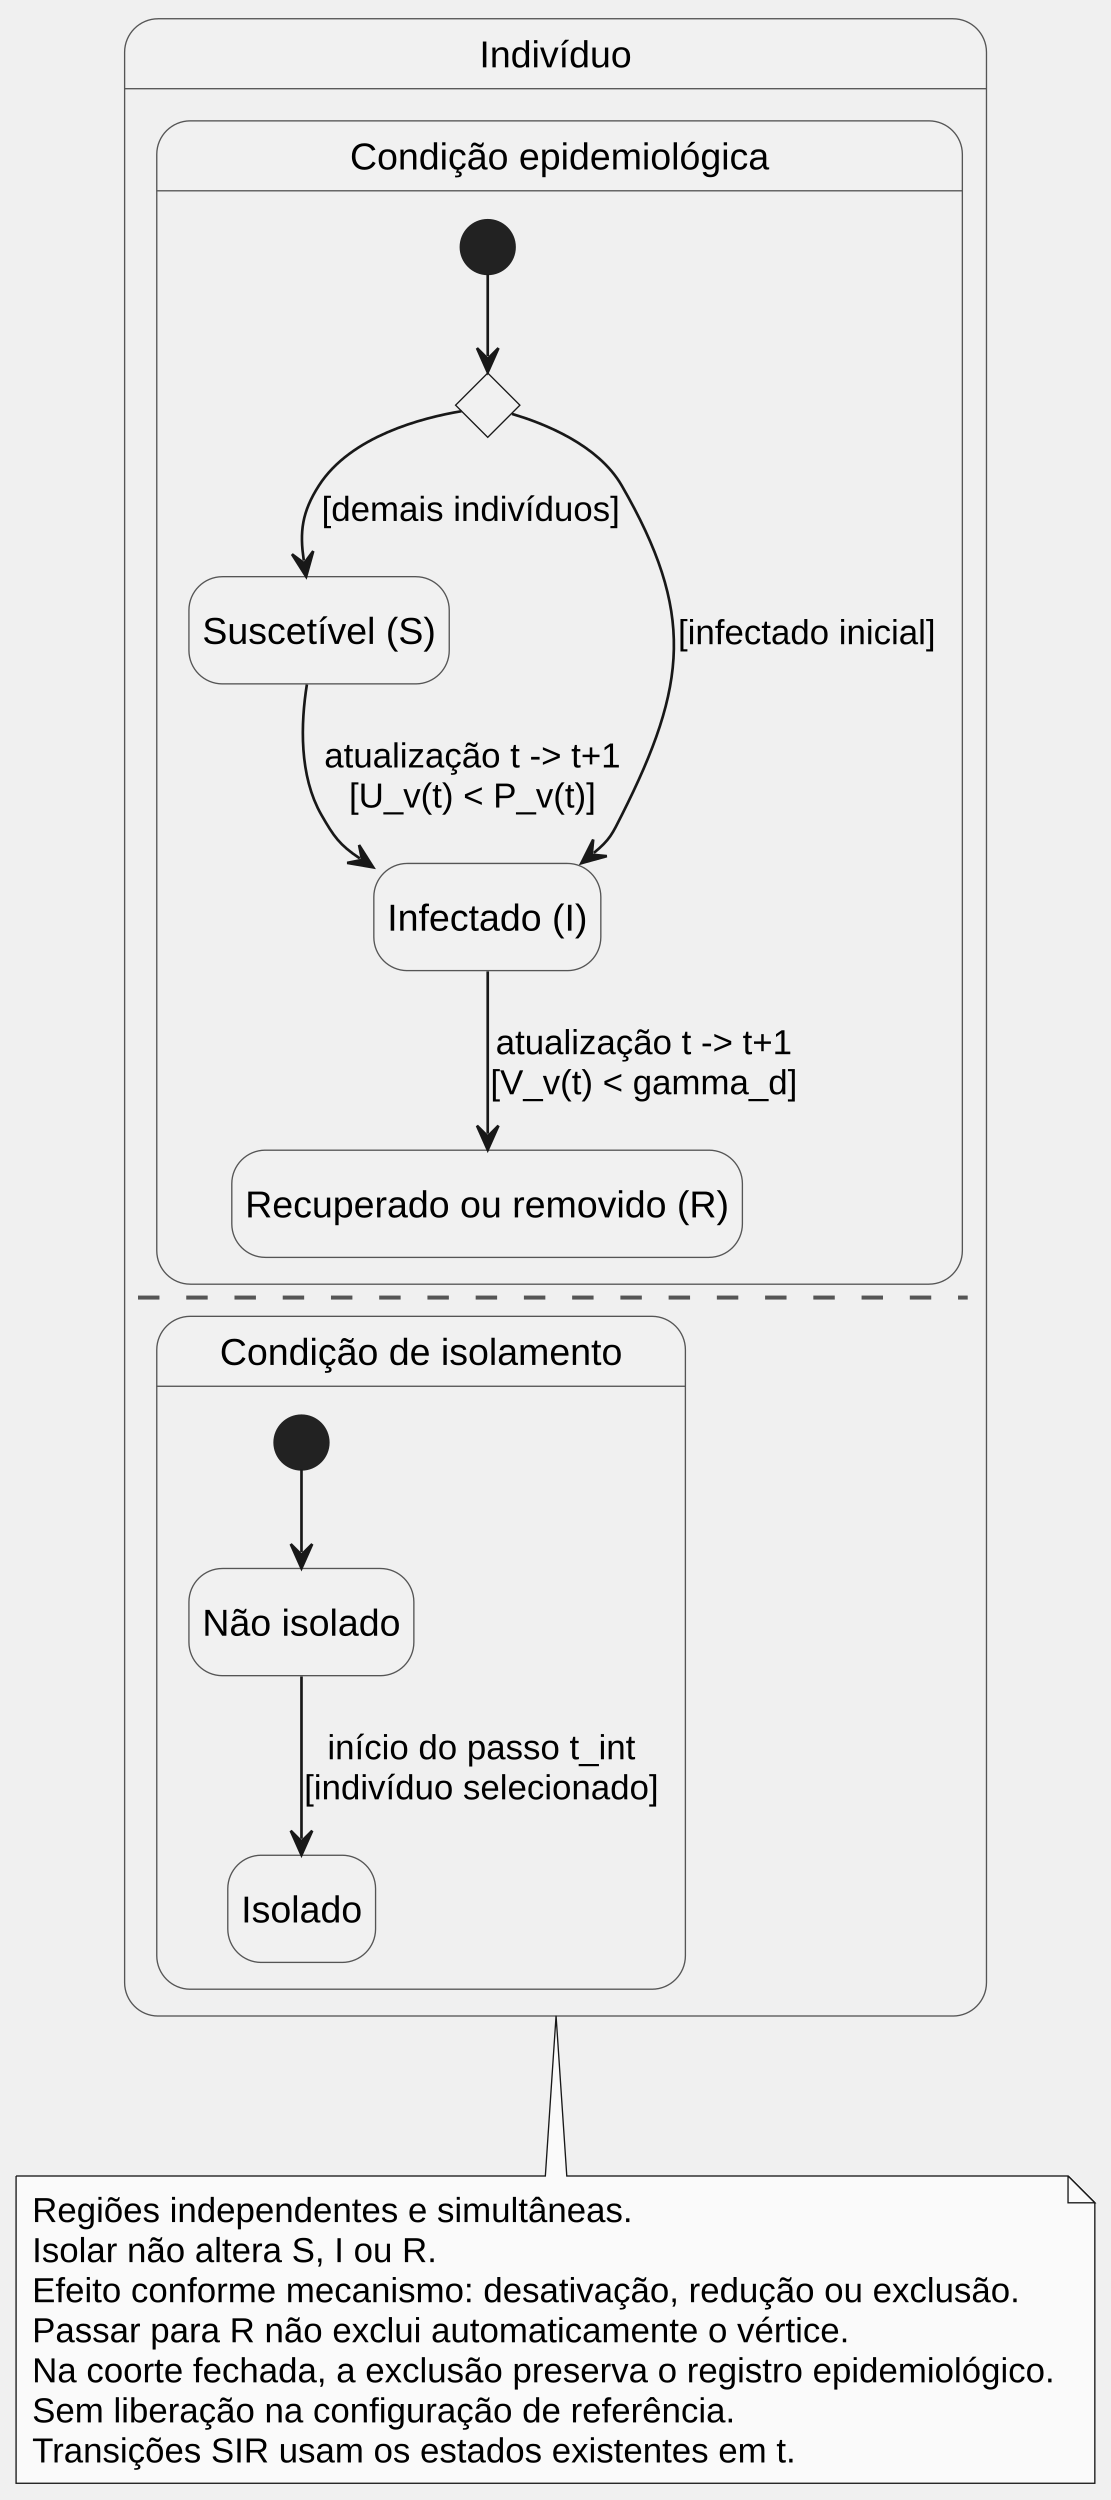
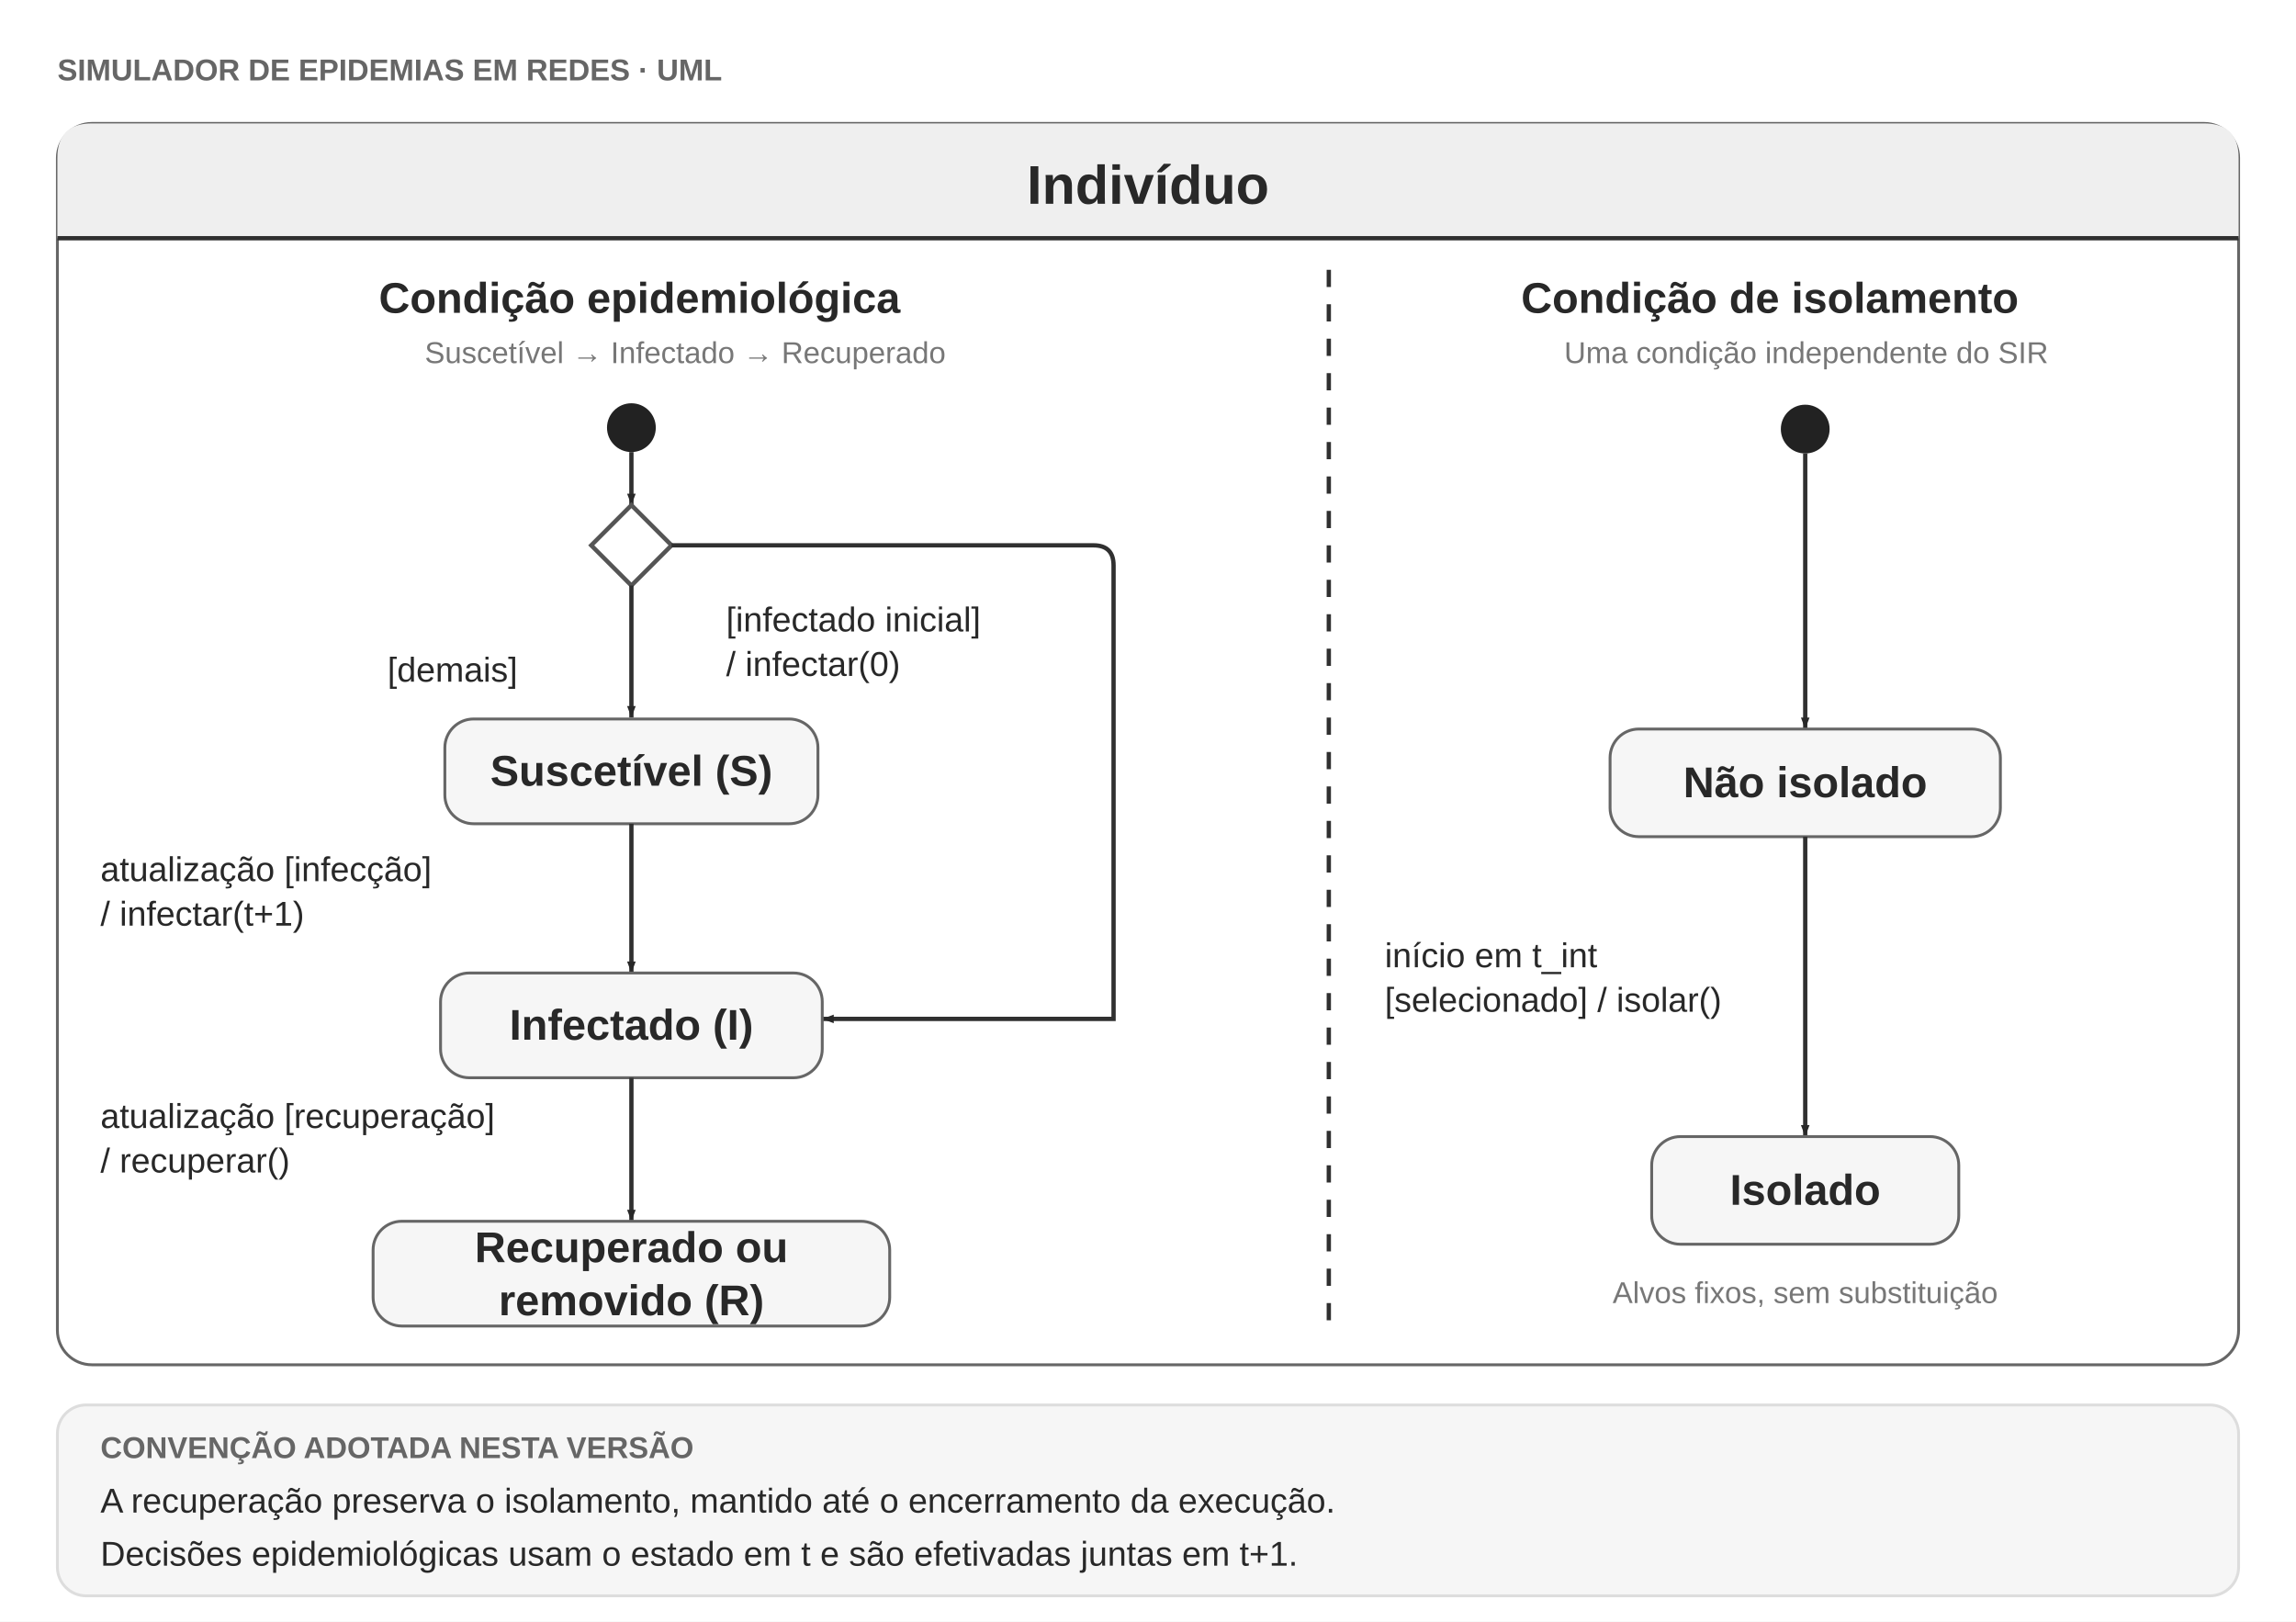
- <svg xmlns="http://www.w3.org/2000/svg" contentStyleType="text/css" data-diagram-type="STATE" height="1652.188px" preserveAspectRatio="none" style="width:734px;height:1652px;background:#FFFFFF;" version="1.1" viewBox="0 0 734 1652" width="734.896px" zoomAndPan="magnify">
-   <defs />
-   <g>
-     <path d="M104.479,12.396 L629.726,12.396 A22.135,22.135 0 0 1 651.861,34.531 L651.861,58.612 L82.344,58.612 L82.344,34.531 A22.135,22.135 0 0 1 104.479,12.396" fill="#F1F1F1" />
-     <rect fill="none" height="1319.795" rx="22.135" ry="22.135" style="stroke:#555555;stroke-width:0.885;" width="569.518" x="82.344" y="12.396" />
-     <line style="stroke:#555555;stroke-width:0.885;" x1="82.344" x2="651.861" y1="58.612" y2="58.612" />
-     <text fill="#000000" font-family="Arial" font-size="24.792" lengthAdjust="spacing" textLength="100.619" x="316.793" y="44.504">Indivíduo</text>
-     <path d="M125.729,79.862 L613.788,79.862 A22.135,22.135 0 0 1 635.924,101.998 L635.924,126.079 L103.594,126.079 L103.594,101.998 A22.135,22.135 0 0 1 125.729,79.862" fill="#F1F1F1" />
-     <rect fill="none" height="768.716" rx="22.135" ry="22.135" style="stroke:#555555;stroke-width:0.885;" width="532.33" x="103.594" y="79.862" />
-     <line style="stroke:#555555;stroke-width:0.885;" x1="103.594" x2="635.924" y1="126.079" y2="126.079" />
-     <text fill="#000000" font-family="Arial" font-size="24.792" lengthAdjust="spacing" textLength="277.018" x="231.25" y="111.971">Condição epidemiológica</text>
-     <g class="entity" data-entity="Inicio" data-uid="ent0004" id="entity_Inicio">
-       <polygon fill="#F1F1F1" points="322.292,246.495,343.542,267.745,322.292,288.995,301.042,267.745,322.292,246.495" style="stroke:#181818;stroke-width:0.885;" />
-     </g>
-     <rect fill="#F1F1F1" height="70.833" rx="22.135" ry="22.135" style="stroke:#555555;stroke-width:0.885;" width="172.015" x="124.844" y="381.079" />
-     <text fill="#000000" font-family="Arial" font-size="24.792" lengthAdjust="spacing" textLength="154.306" x="133.698" y="425.495">Suscetível (S)</text>
-     <rect fill="#F1F1F1" height="70.833" rx="22.135" ry="22.135" style="stroke:#555555;stroke-width:0.885;" width="149.995" x="247.031" y="570.558" />
-     <text fill="#000000" font-family="Arial" font-size="24.792" lengthAdjust="spacing" textLength="132.287" x="255.885" y="614.975">Infectado (I)</text>
-     <rect fill="#F1F1F1" height="70.833" rx="22.135" ry="22.135" style="stroke:#555555;stroke-width:0.885;" width="337.397" x="153.177" y="760.037" />
-     <text fill="#000000" font-family="Arial" font-size="24.792" lengthAdjust="spacing" textLength="319.689" x="162.031" y="804.454">Recuperado ou removido (R)</text>
-     <ellipse cx="322.292" cy="163.266" fill="#222222" rx="17.708" ry="17.708" style="stroke:#222222;stroke-width:1.771;" />
-     <g class="link" data-entity-1=".start.Epidemiologia" data-entity-2="Inicio" data-source-line="15" data-uid="lnk3" id="link_.start.Epidemiologia_Inicio">
-       <path d="M322.292,181.258 C322.292,198.86 322.292,216.391 322.292,235.357" fill="none" id="*start*Epidemiologia-to-Inicio" style="stroke:#181818;stroke-width:1.771;" />
-       <polygon fill="#181818" points="322.292,245.982,329.375,230.044,322.292,237.127,315.208,230.044,322.292,245.982" style="stroke:#181818;stroke-width:1.771;" />
-     </g>
-     <g class="link" data-entity-1="Inicio" data-entity-2="I" data-source-line="16" data-uid="lnk4" id="link_Inicio_I">
-       <path d="M338.247,273.483 C359.231,279.663 395.215,293.776 410.833,320.87 C459.159,404.755 454.396,452.231 410.833,538.683 C404.635,550.972 403.128,554.805 392.379,563.624" fill="none" id="Inicio-to-I" style="stroke:#181818;stroke-width:1.771;" />
-       <polygon fill="#181818" points="384.165,570.363,400.979,565.73,391.01,564.747,391.993,554.778,384.165,570.363" style="stroke:#181818;stroke-width:1.771;" />
-       <text fill="#000000" font-family="Arial" font-size="23.021" lengthAdjust="spacing" textLength="170.195" x="448.021" y="425.693">[infectado inicial]</text>
-     </g>
-     <g class="link" data-entity-1="Inicio" data-entity-2="S" data-source-line="17" data-uid="lnk5" id="link_Inicio_S">
-       <path d="M304.955,271.712 C279.225,276.015 231.66,288.198 210.729,320.87 C199.484,338.437 197.933,351.389 200.748,370.461" fill="none" id="Inicio-to-S" style="stroke:#181818;stroke-width:1.771;" />
-       <polygon fill="#181818" points="202.3,380.972,206.98,364.171,201.007,372.213,192.965,366.24,202.3,380.972" style="stroke:#181818;stroke-width:1.771;" />
-       <text fill="#000000" font-family="Arial" font-size="23.021" lengthAdjust="spacing" textLength="197.06" x="212.5" y="344.234">[demais indivíduos]</text>
-     </g>
-     <g class="link" data-entity-1="S" data-entity-2="I" data-source-line="18" data-uid="lnk6" id="link_S_I">
-       <path d="M202.796,452.266 C198.758,477.766 197.448,512.616 212.5,538.683 C220.61,552.708 224.166,558.183 237.766,567.249" fill="none" id="S-to-I" style="stroke:#181818;stroke-width:1.771;" />
-       <polygon fill="#181818" points="246.606,573.143,237.275,558.409,239.239,568.232,229.416,570.196,246.606,573.143" style="stroke:#181818;stroke-width:1.771;" />
-       <text fill="#000000" font-family="Arial" font-size="23.021" lengthAdjust="spacing" textLength="195.801" x="214.271" y="507.151">atualização t -&gt; t+1</text>
-       <text fill="#000000" font-family="Arial" font-size="23.021" lengthAdjust="spacing" textLength="163.09" x="230.626" y="533.623">[U_v(t) &lt; P_v(t)]</text>
-     </g>
-     <g class="link" data-entity-1="I" data-entity-2="R" data-source-line="19" data-uid="lnk7" id="link_I_R">
-       <path d="M322.292,641.851 C322.292,675.391 322.292,715.695 322.292,749.164" fill="none" id="I-to-R" style="stroke:#181818;stroke-width:1.771;" />
-       <polygon fill="#181818" points="322.292,759.789,329.375,743.851,322.292,750.935,315.208,743.851,322.292,759.789" style="stroke:#181818;stroke-width:1.771;" />
-       <text fill="#000000" font-family="Arial" font-size="23.021" lengthAdjust="spacing" textLength="195.801" x="327.558" y="696.63">atualização t -&gt; t+1</text>
-       <text fill="#000000" font-family="Arial" font-size="23.021" lengthAdjust="spacing" textLength="202.792" x="324.062" y="723.102">[V_v(t) &lt; gamma_d]</text>
-     </g>
-     <line style="stroke:#555555;stroke-width:2.656;stroke-dasharray:14.167,17.708;" x1="91.198" x2="639.465" y1="857.433" y2="857.433" />
-     <path d="M125.729,869.828 L430.772,869.828 A22.135,22.135 0 0 1 452.908,891.964 L452.908,916.045 L103.594,916.045 L103.594,891.964 A22.135,22.135 0 0 1 125.729,869.828" fill="#F1F1F1" />
-     <rect fill="none" height="444.654" rx="22.135" ry="22.135" style="stroke:#555555;stroke-width:0.885;" width="349.314" x="103.594" y="869.828" />
-     <line style="stroke:#555555;stroke-width:0.885;" x1="103.594" x2="452.908" y1="916.045" y2="916.045" />
-     <text fill="#000000" font-family="Arial" font-size="24.792" lengthAdjust="spacing" textLength="265.99" x="145.256" y="901.937">Condição de isolamento</text>
-     <rect fill="#F1F1F1" height="70.833" rx="22.135" ry="22.135" style="stroke:#555555;stroke-width:0.885;" width="148.639" x="124.844" y="1036.461" />
-     <text fill="#000000" font-family="Arial" font-size="24.792" lengthAdjust="spacing" textLength="130.931" x="133.698" y="1080.878">Não isolado</text>
-     <rect fill="#F1F1F1" height="70.833" rx="22.135" ry="22.135" style="stroke:#555555;stroke-width:0.885;" width="97.652" x="150.521" y="1225.941" />
-     <text fill="#000000" font-family="Arial" font-size="24.792" lengthAdjust="spacing" textLength="79.943" x="159.375" y="1270.358">Isolado</text>
-     <ellipse cx="199.219" cy="953.232" fill="#222222" rx="17.708" ry="17.708" style="stroke:#222222;stroke-width:1.771;" />
-     <g class="link" data-entity-1=".start.CondicaoIsolamento" data-entity-2="Livre" data-source-line="25" data-uid="lnk9" id="link_.start.CondicaoIsolamento_Livre">
-       <path d="M199.219,971.011 C199.219,987.817 199.219,1004.108 199.219,1025.642" fill="none" id="*start*CondicaoIsolamento-to-Livre" style="stroke:#181818;stroke-width:1.771;" />
-       <polygon fill="#181818" points="199.219,1036.267,206.302,1020.329,199.219,1027.412,192.135,1020.329,199.219,1036.267" style="stroke:#181818;stroke-width:1.771;" />
-     </g>
-     <g class="link" data-entity-1="Livre" data-entity-2="Isolado" data-source-line="26" data-uid="lnk10" id="link_Livre_Isolado">
-       <path d="M199.219,1107.755 C199.219,1141.295 199.219,1181.599 199.219,1215.068" fill="none" id="Livre-to-Isolado" style="stroke:#181818;stroke-width:1.771;" />
-       <polygon fill="#181818" points="199.219,1225.693,206.302,1209.755,199.219,1216.839,192.135,1209.755,199.219,1225.693" style="stroke:#181818;stroke-width:1.771;" />
-       <text fill="#000000" font-family="Arial" font-size="23.021" lengthAdjust="spacing" textLength="203.478" x="216.356" y="1162.534">início do passo t_int</text>
-       <text fill="#000000" font-family="Arial" font-size="23.021" lengthAdjust="spacing" textLength="234.21" x="200.99" y="1189.006">[indivíduo selecionado]</text>
-     </g>
-     <g class="entity" data-entity="GMN2" data-source-line="30" data-uid="ent0003" id="entity_GMN2">
-       <path d="M10.625,1437.917 L10.625,1640.927 A0,0 0 0 0 10.625,1640.927 L723.465,1640.927 A0,0 0 0 0 723.465,1640.927 L723.465,1455.625 L705.757,1437.917 L374.531,1437.917 L367.448,1332.074 L360.365,1437.917 L10.625,1437.917 A0,0 0 0 0 10.625,1437.917" fill="#FAFAFA" style="stroke:#181818;stroke-width:0.885;" />
-       <path d="M705.757,1437.917 L705.757,1455.625 L723.465,1455.625 L705.757,1437.917" fill="#FAFAFA" style="stroke:#181818;stroke-width:0.885;" />
-       <text fill="#000000" font-family="Arial" font-size="23.021" lengthAdjust="spacing" textLength="396.738" x="21.25" y="1468.364">Regiões independentes e simultâneas.</text>
-       <text fill="#000000" font-family="Arial" font-size="23.021" lengthAdjust="spacing" textLength="267.437" x="21.25" y="1494.836">Isolar não altera S, I ou R.</text>
-       <text fill="#000000" font-family="Arial" font-size="23.021" lengthAdjust="spacing" textLength="652.609" x="21.25" y="1521.307">Efeito conforme mecanismo: desativação, redução ou exclusão.</text>
-       <text fill="#000000" font-family="Arial" font-size="23.021" lengthAdjust="spacing" textLength="539.978" x="21.25" y="1547.779">Passar para R não exclui automaticamente o vértice.</text>
-       <text fill="#000000" font-family="Arial" font-size="23.021" lengthAdjust="spacing" textLength="675.653" x="21.25" y="1574.251">Na coorte fechada, a exclusão preserva o registro epidemiológico.</text>
-       <text fill="#000000" font-family="Arial" font-size="23.021" lengthAdjust="spacing" textLength="464.531" x="21.25" y="1600.723">Sem liberação na configuração de referência.</text>
-       <text fill="#000000" font-family="Arial" font-size="23.021" lengthAdjust="spacing" textLength="505.39" x="21.25" y="1627.194">Transições SIR usam os estados existentes em t.</text>
-     </g>
-   </g>
+ <svg xmlns="http://www.w3.org/2000/svg" width="1600" height="1130" viewBox="0 0 1600 1130">
+   <defs>
+     <marker id="seta" markerWidth="10" markerHeight="10" refX="8" refY="3" orient="auto" markerUnits="userSpaceOnUse">
+       <path d="M0,0 L8,3 L0,6 Z" fill="#282828" />
+     </marker>
+   </defs>
+   <rect width="1600" height="1130" fill="white" />
+   <text x="40" y="56" font-family="Arial, sans-serif" font-size="21" font-weight="700" text-anchor="start" fill="#666">SIMULADOR DE EPIDEMIAS EM REDES · UML</text>
+   <rect x="40" y="86" width="1520" height="865" rx="24" fill="white" stroke="#666" stroke-width="2" />
+   <path d="M64,86 H1536 Q1560,86 1560,110 V166 H40 V110 Q40,86 64,86 Z" fill="#efefef" />
+   <path d="M40,166 H1560" fill="none" stroke="#303030" stroke-width="3" />
+   <text x="800" y="142" font-family="Arial, sans-serif" font-size="38" font-weight="700" text-anchor="middle" fill="#282828">Indivíduo</text>
+   <path d="M926,188 V930" fill="none" stroke="#303030" stroke-width="3" stroke-dasharray="12 12" />
+   <text x="264" y="218" font-family="Arial, sans-serif" font-size="30" font-weight="700" text-anchor="start" fill="#282828">Condição epidemiológica</text>
+   <text x="296" y="253" font-family="Arial, sans-serif" font-size="21" font-weight="400" text-anchor="start" fill="#777">Suscetível → Infectado → Recuperado</text>
+   <text x="1060" y="218" font-family="Arial, sans-serif" font-size="30" font-weight="700" text-anchor="start" fill="#282828">Condição de isolamento</text>
+   <text x="1090" y="253" font-family="Arial, sans-serif" font-size="21" font-weight="400" text-anchor="start" fill="#777">Uma condição independente do SIR</text>
+   <circle cx="440" cy="298" r="17" fill="#222" />
+   <path d="M440,315 V352" fill="none" stroke="#303030" stroke-width="3" marker-end="url(#seta)" />
+   <polygon points="440,352 468,380 440,408 412,380" fill="white" stroke="#555" stroke-width="3" />
+   <path d="M440,408 V500" fill="none" stroke="#303030" stroke-width="3" marker-end="url(#seta)" />
+   <text x="270" y="475" font-family="Arial, sans-serif" font-size="24" font-weight="400" text-anchor="start" fill="#282828">[demais]</text>
+   <path d="M468,380 H762 Q776,380 776,394 V710 H573" fill="none" stroke="#303030" stroke-width="3" marker-end="url(#seta)" />
+   <text x="506" y="440" font-family="Arial, sans-serif" font-size="24" font-weight="400" text-anchor="start" fill="#282828">[infectado inicial]</text>
+   <text x="506" y="471" font-family="Arial, sans-serif" font-size="24" font-weight="400" text-anchor="start" fill="#282828">/ infectar(0)</text>
+   <rect x="310" y="501" width="260" height="73" rx="20" fill="#f6f6f6" stroke="#666" stroke-width="2" />
+   <text x="440.0" y="547.5" font-family="Arial, sans-serif" font-size="30" font-weight="700" text-anchor="middle" fill="#282828">Suscetível (S)</text>
+   <path d="M440,574 V678" fill="none" stroke="#303030" stroke-width="3" marker-end="url(#seta)" />
+   <text x="70" y="614" font-family="Arial, sans-serif" font-size="24" font-weight="400" text-anchor="start" fill="#282828">atualização [infecção]</text>
+   <text x="70" y="645" font-family="Arial, sans-serif" font-size="24" font-weight="400" text-anchor="start" fill="#282828">/ infectar(t+1)</text>
+   <rect x="307" y="678" width="266" height="73" rx="20" fill="#f6f6f6" stroke="#666" stroke-width="2" />
+   <text x="440.0" y="724.5" font-family="Arial, sans-serif" font-size="30" font-weight="700" text-anchor="middle" fill="#282828">Infectado (I)</text>
+   <path d="M440,751 V851" fill="none" stroke="#303030" stroke-width="3" marker-end="url(#seta)" />
+   <text x="70" y="786" font-family="Arial, sans-serif" font-size="24" font-weight="400" text-anchor="start" fill="#282828">atualização [recuperação]</text>
+   <text x="70" y="817" font-family="Arial, sans-serif" font-size="24" font-weight="400" text-anchor="start" fill="#282828">/ recuperar()</text>
+   <rect x="260" y="851" width="360" height="73" rx="20" fill="#f6f6f6" stroke="#666" stroke-width="2" />
+   <text x="440.0" y="879.5" font-family="Arial, sans-serif" font-size="30" font-weight="700" text-anchor="middle" fill="#282828">Recuperado ou</text>
+   <text x="440.0" y="916.5" font-family="Arial, sans-serif" font-size="30" font-weight="700" text-anchor="middle" fill="#282828">removido (R)</text>
+   <circle cx="1258" cy="299" r="17" fill="#222" />
+   <path d="M1258,316 V508" fill="none" stroke="#303030" stroke-width="3" marker-end="url(#seta)" />
+   <rect x="1122" y="508" width="272" height="75" rx="20" fill="#f6f6f6" stroke="#666" stroke-width="2" />
+   <text x="1258.0" y="555.5" font-family="Arial, sans-serif" font-size="30" font-weight="700" text-anchor="middle" fill="#282828">Não isolado</text>
+   <path d="M1258,583 V792" fill="none" stroke="#303030" stroke-width="3" marker-end="url(#seta)" />
+   <text x="965" y="674" font-family="Arial, sans-serif" font-size="24" font-weight="400" text-anchor="start" fill="#282828">início em t_int</text>
+   <text x="965" y="705" font-family="Arial, sans-serif" font-size="24" font-weight="400" text-anchor="start" fill="#282828">[selecionado] / isolar()</text>
+   <rect x="1151" y="792" width="214" height="75" rx="20" fill="#f6f6f6" stroke="#666" stroke-width="2" />
+   <text x="1258.0" y="839.5" font-family="Arial, sans-serif" font-size="30" font-weight="700" text-anchor="middle" fill="#282828">Isolado</text>
+   <text x="1258" y="908" font-family="Arial, sans-serif" font-size="21" font-weight="400" text-anchor="middle" fill="#777">Alvos fixos, sem substituição</text>
+   <rect x="40" y="979" width="1520" height="133" rx="20" fill="#f6f6f6" stroke="#ddd" stroke-width="2" />
+   <text x="70" y="1016" font-family="Arial, sans-serif" font-size="21" font-weight="700" text-anchor="start" fill="#666">CONVENÇÃO ADOTADA NESTA VERSÃO</text>
+   <text x="70" y="1054" font-family="Arial, sans-serif" font-size="24" font-weight="400" text-anchor="start" fill="#282828">A recuperação preserva o isolamento, mantido até o encerramento da execução.</text>
+   <text x="70" y="1091" font-family="Arial, sans-serif" font-size="24" font-weight="400" text-anchor="start" fill="#282828">Decisões epidemiológicas usam o estado em t e são efetivadas juntas em t+1.</text>
</svg>
